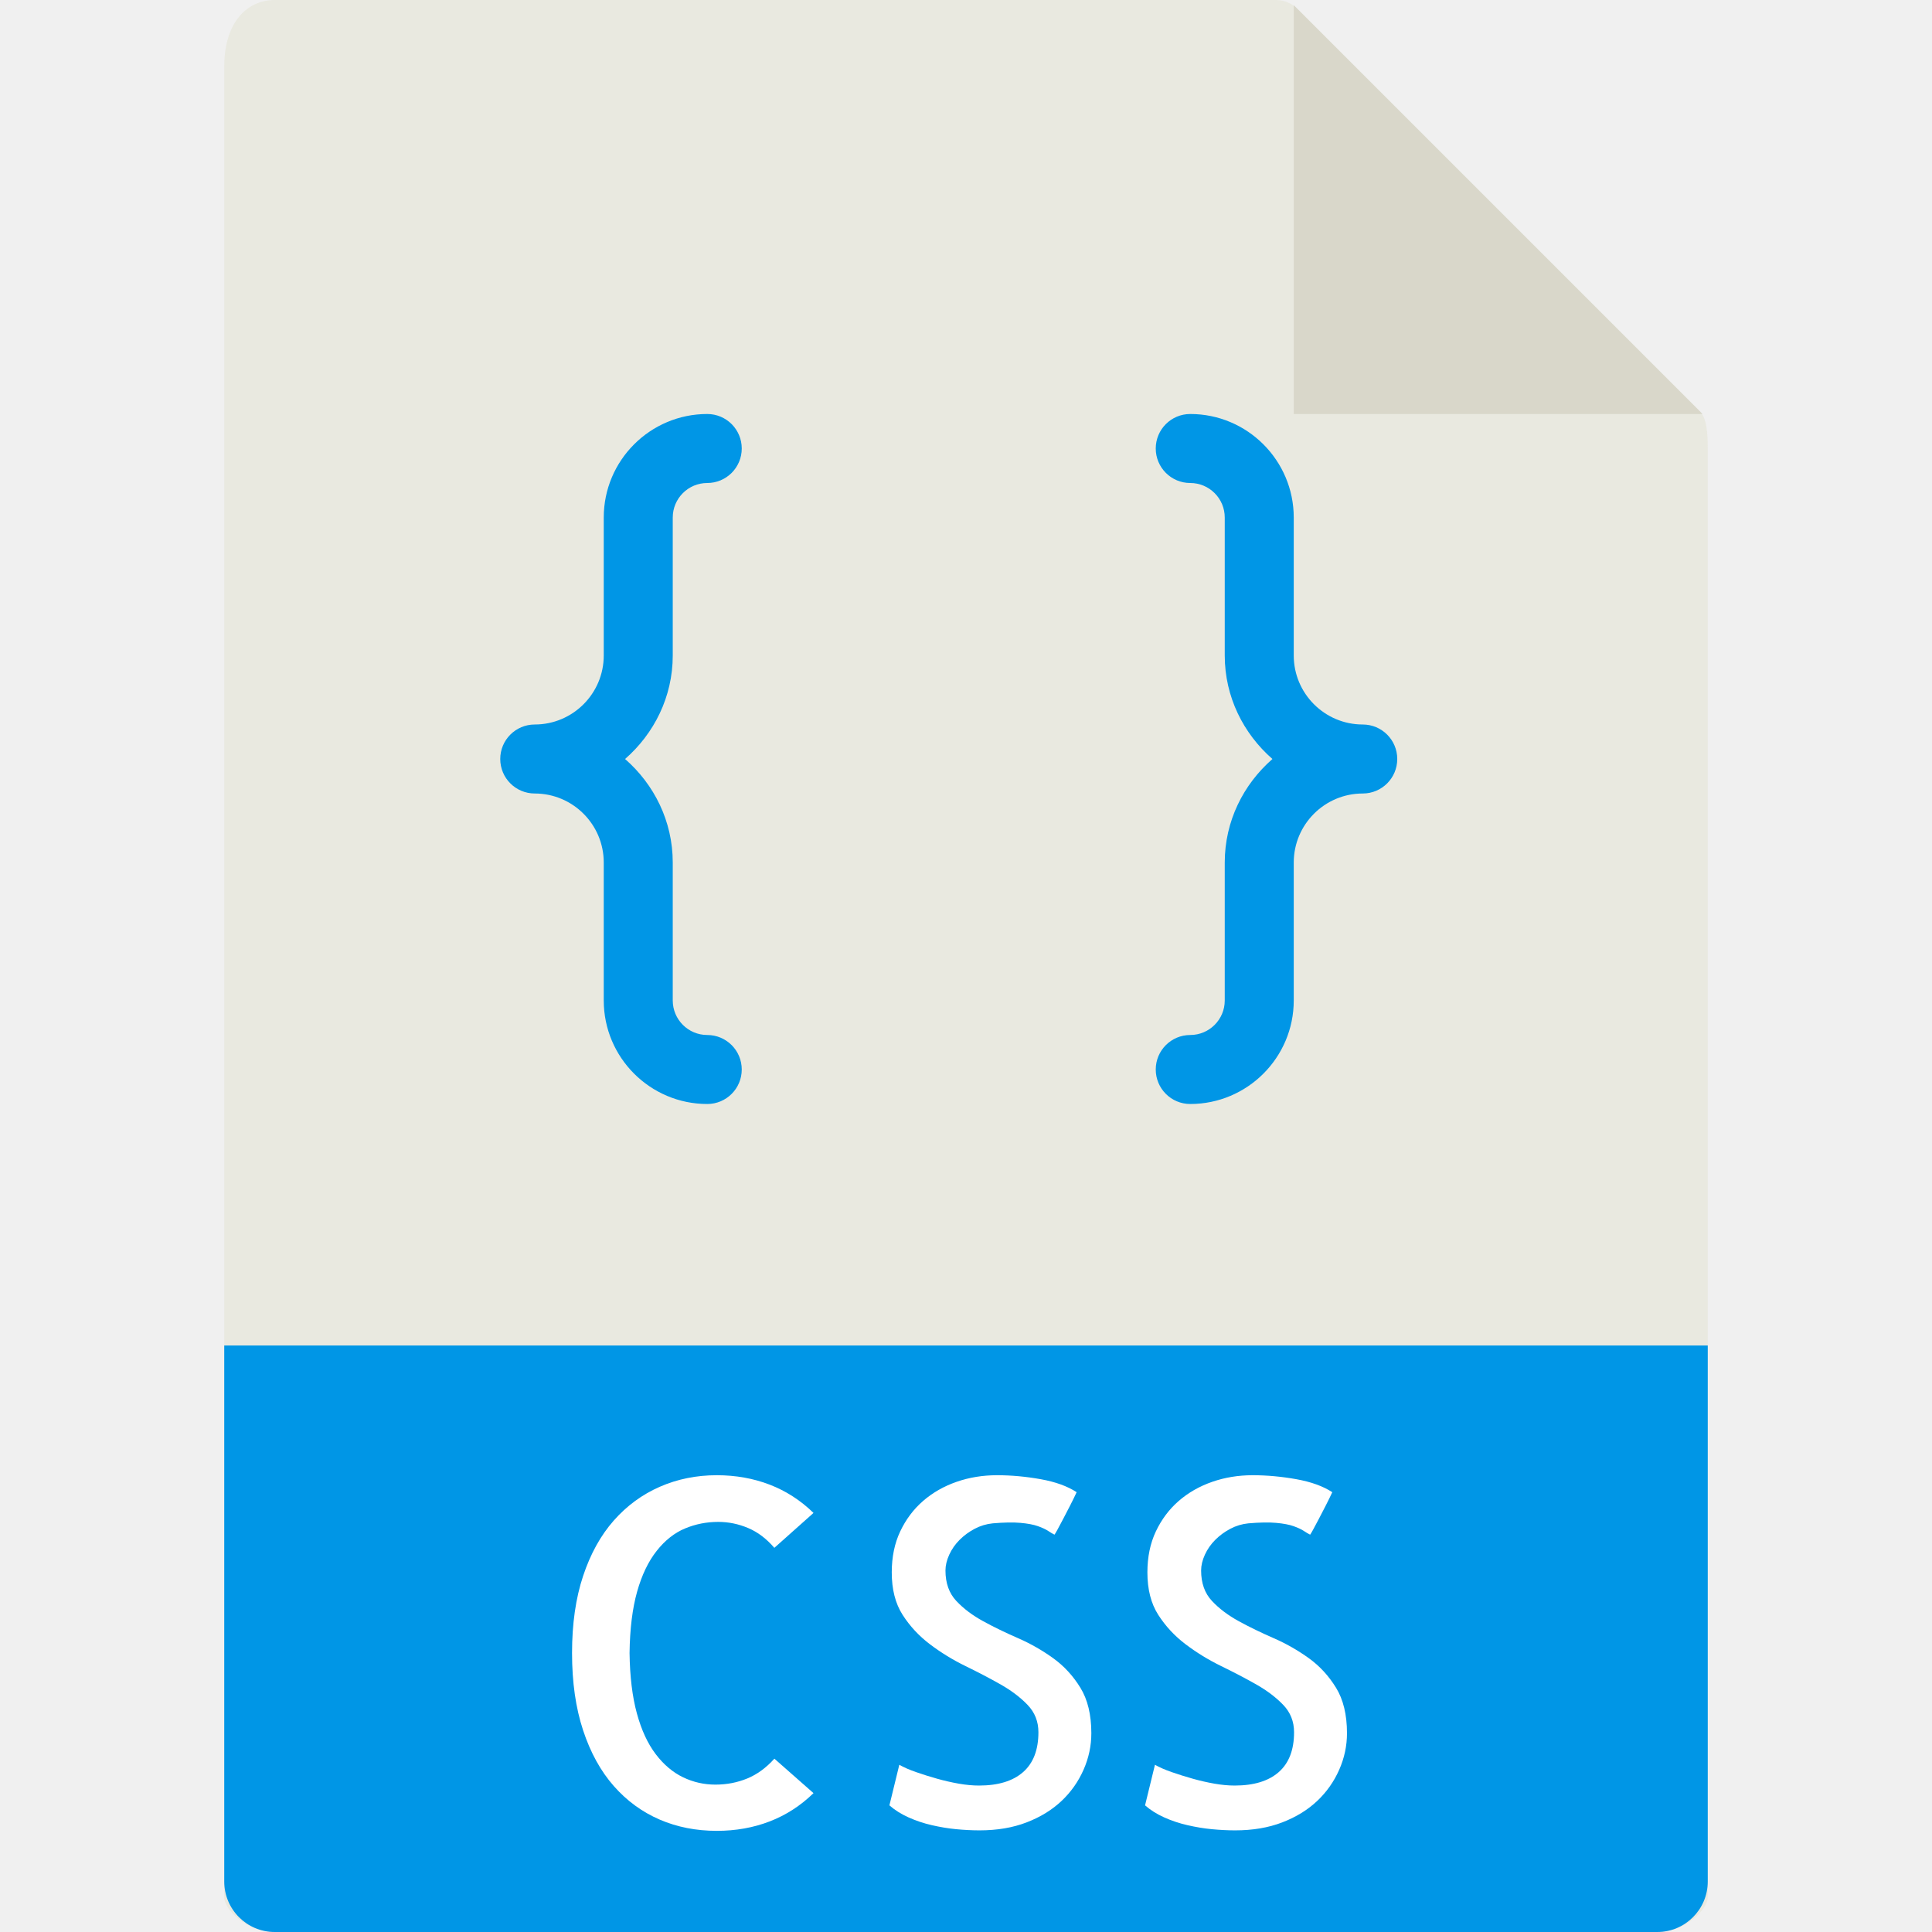
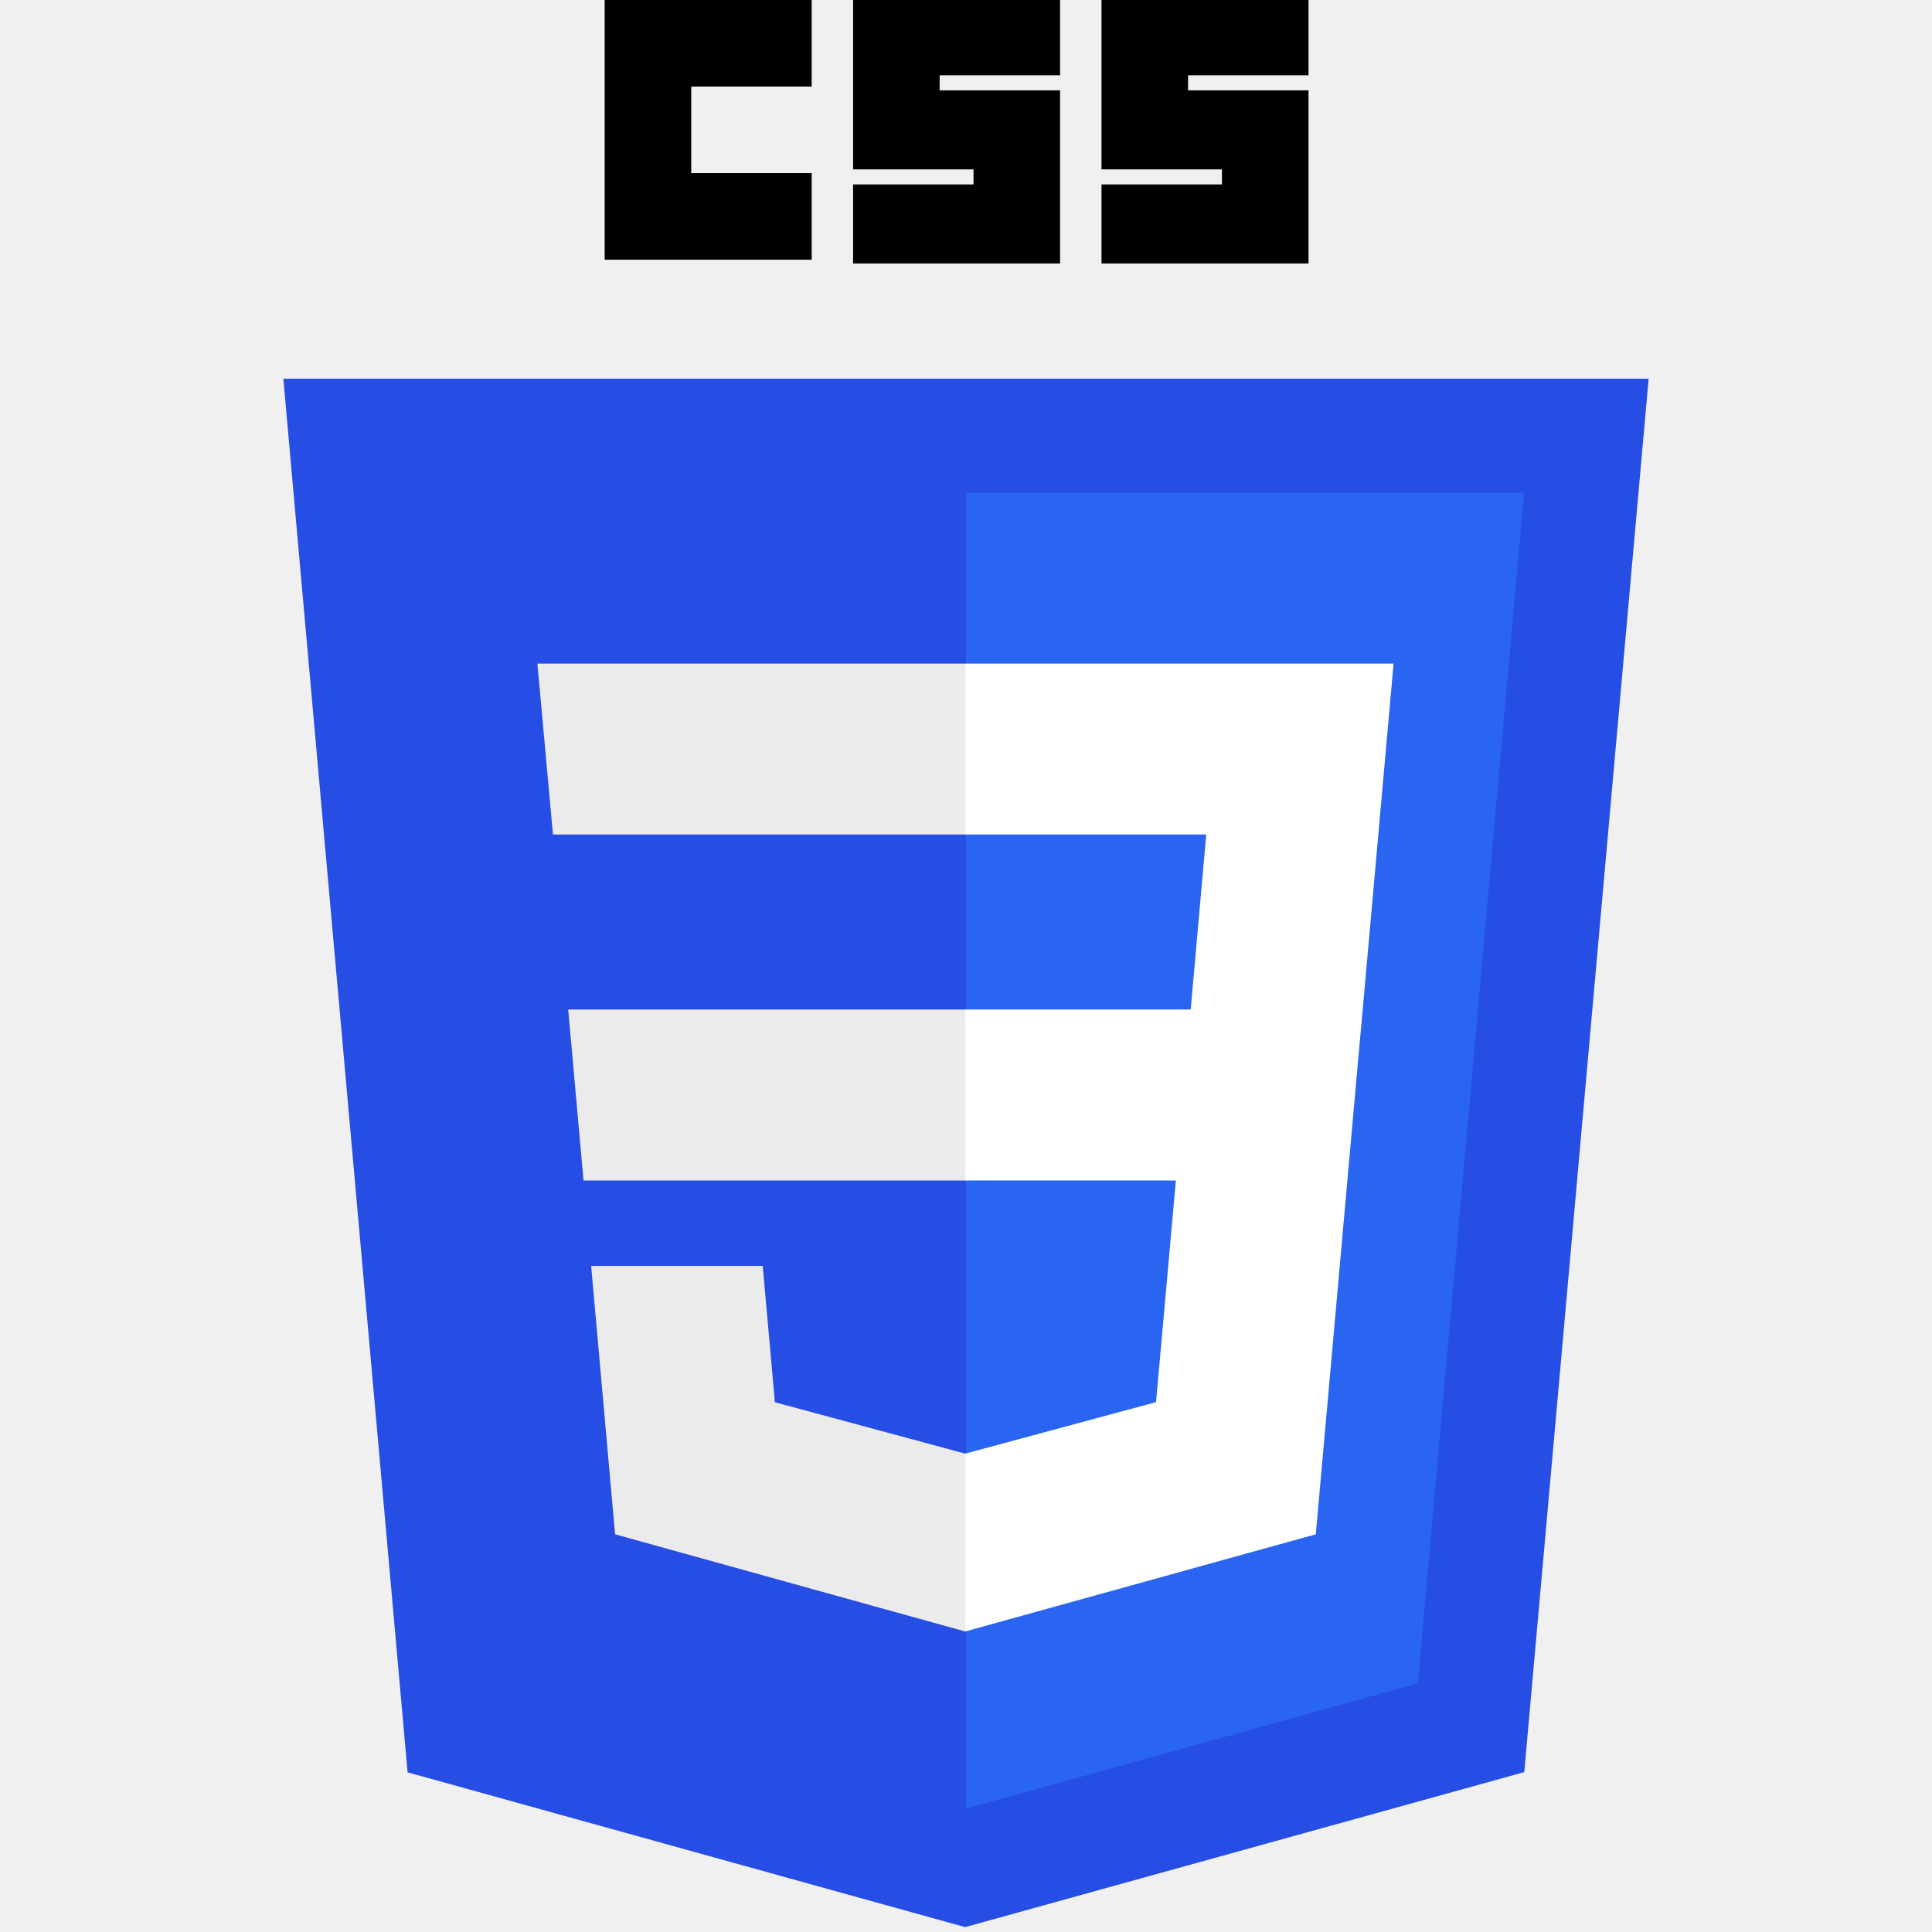
- <svg xmlns="http://www.w3.org/2000/svg" version="1.1" id="Capa_1" x="0px" y="0px" viewBox="0 0 56 56" style="enable-background:new 0 0 56 56;" xml:space="preserve">
+ <svg xmlns="http://www.w3.org/2000/svg" width="361px" height="361px" viewBox="-52.5 0 361 361" version="1.1" preserveAspectRatio="xMidYMid">
  <g>
-     <path style="fill:#E9E9E0;" d="M36.985,0H7.963C7.155,0,6.5,0.655,6.5,1.926V55c0,0.345,0.655,1,1.463,1h40.074   c0.808,0,1.463-0.655,1.463-1V12.978c0-0.696-0.093-0.92-0.257-1.085L37.607,0.257C37.442,0.093,37.218,0,36.985,0z" />
-     <polygon style="fill:#D9D7CA;" points="37.5,0.151 37.5,12 49.349,12  " />
-     <path style="fill:#0096E6;" d="M48.037,56H7.963C7.155,56,6.5,55.345,6.5,54.537V39h43v15.537C49.5,55.345,48.845,56,48.037,56z" />
-     <g>
-       <path style="fill:#FFFFFF;" d="M23.58,51.975c-0.374,0.364-0.798,0.638-1.271,0.82s-0.984,0.273-1.531,0.273    c-0.602,0-1.155-0.109-1.661-0.328s-0.948-0.542-1.326-0.971s-0.675-0.966-0.889-1.613c-0.214-0.647-0.321-1.395-0.321-2.242    s0.107-1.593,0.321-2.235c0.214-0.643,0.511-1.178,0.889-1.606s0.822-0.754,1.333-0.978s1.062-0.335,1.654-0.335    c0.547,0,1.058,0.091,1.531,0.273s0.897,0.456,1.271,0.82l-1.135,1.012c-0.228-0.265-0.48-0.456-0.759-0.574    s-0.567-0.178-0.868-0.178c-0.337,0-0.658,0.063-0.964,0.191s-0.579,0.344-0.82,0.649s-0.431,0.699-0.567,1.183    s-0.21,1.075-0.219,1.777c0.009,0.684,0.08,1.267,0.212,1.75s0.314,0.877,0.547,1.183s0.497,0.528,0.793,0.67    s0.608,0.212,0.937,0.212s0.636-0.06,0.923-0.178s0.549-0.31,0.786-0.574L23.58,51.975z" />
-       <path style="fill:#FFFFFF;" d="M31.633,50.238c0,0.364-0.075,0.718-0.226,1.06s-0.362,0.643-0.636,0.902s-0.61,0.467-1.012,0.622    s-0.856,0.232-1.367,0.232c-0.219,0-0.444-0.012-0.677-0.034s-0.467-0.062-0.704-0.116s-0.463-0.13-0.677-0.226    s-0.398-0.212-0.554-0.349l0.287-1.176c0.128,0.073,0.289,0.144,0.485,0.212s0.398,0.132,0.608,0.191s0.419,0.107,0.629,0.144    s0.405,0.055,0.588,0.055c0.556,0,0.982-0.13,1.278-0.39s0.444-0.645,0.444-1.155c0-0.31-0.104-0.574-0.314-0.793    s-0.472-0.417-0.786-0.595s-0.654-0.355-1.019-0.533s-0.706-0.388-1.025-0.629s-0.583-0.526-0.793-0.854s-0.314-0.738-0.314-1.23    c0-0.446,0.082-0.843,0.246-1.189s0.385-0.641,0.663-0.882s0.602-0.426,0.971-0.554s0.759-0.191,1.169-0.191    c0.419,0,0.843,0.039,1.271,0.116s0.774,0.203,1.039,0.376c-0.055,0.118-0.118,0.248-0.191,0.39s-0.142,0.273-0.205,0.396    c-0.063,0.123-0.118,0.226-0.164,0.308s-0.073,0.128-0.082,0.137c-0.055-0.027-0.116-0.063-0.185-0.109s-0.166-0.091-0.294-0.137    s-0.296-0.077-0.506-0.096s-0.479-0.014-0.807,0.014c-0.183,0.019-0.355,0.07-0.52,0.157s-0.31,0.193-0.438,0.321    s-0.228,0.271-0.301,0.431s-0.109,0.313-0.109,0.458c0,0.364,0.104,0.658,0.314,0.882s0.47,0.419,0.779,0.588    s0.647,0.333,1.012,0.492s0.704,0.354,1.019,0.581s0.576,0.513,0.786,0.854S31.633,49.7,31.633,50.238z" />
-       <path style="fill:#FFFFFF;" d="M39.043,50.238c0,0.364-0.075,0.718-0.226,1.06s-0.362,0.643-0.636,0.902s-0.61,0.467-1.012,0.622    s-0.856,0.232-1.367,0.232c-0.219,0-0.444-0.012-0.677-0.034s-0.467-0.062-0.704-0.116s-0.463-0.13-0.677-0.226    s-0.398-0.212-0.554-0.349l0.287-1.176c0.128,0.073,0.289,0.144,0.485,0.212s0.398,0.132,0.608,0.191s0.419,0.107,0.629,0.144    s0.405,0.055,0.588,0.055c0.556,0,0.982-0.13,1.278-0.39s0.444-0.645,0.444-1.155c0-0.31-0.104-0.574-0.314-0.793    s-0.472-0.417-0.786-0.595s-0.654-0.355-1.019-0.533s-0.706-0.388-1.025-0.629s-0.583-0.526-0.793-0.854s-0.314-0.738-0.314-1.23    c0-0.446,0.082-0.843,0.246-1.189s0.385-0.641,0.663-0.882s0.602-0.426,0.971-0.554s0.759-0.191,1.169-0.191    c0.419,0,0.843,0.039,1.271,0.116s0.774,0.203,1.039,0.376c-0.055,0.118-0.118,0.248-0.191,0.39s-0.142,0.273-0.205,0.396    s-0.118,0.226-0.164,0.308s-0.073,0.128-0.082,0.137c-0.055-0.027-0.116-0.063-0.185-0.109s-0.166-0.091-0.294-0.137    s-0.296-0.077-0.506-0.096s-0.479-0.014-0.807,0.014c-0.183,0.019-0.355,0.07-0.52,0.157s-0.31,0.193-0.438,0.321    s-0.228,0.271-0.301,0.431s-0.109,0.313-0.109,0.458c0,0.364,0.104,0.658,0.314,0.882s0.47,0.419,0.779,0.588    s0.647,0.333,1.012,0.492s0.704,0.354,1.019,0.581s0.576,0.513,0.786,0.854S39.043,49.7,39.043,50.238z" />
-     </g>
-     <g>
-       <path style="fill:#0096E6;" d="M19.5,19v-4c0-0.551,0.448-1,1-1c0.553,0,1-0.448,1-1s-0.447-1-1-1c-1.654,0-3,1.346-3,3v4    c0,1.103-0.897,2-2,2c-0.553,0-1,0.448-1,1s0.447,1,1,1c1.103,0,2,0.897,2,2v4c0,1.654,1.346,3,3,3c0.553,0,1-0.448,1-1    s-0.447-1-1-1c-0.552,0-1-0.449-1-1v-4c0-1.2-0.542-2.266-1.382-3C18.958,21.266,19.5,20.2,19.5,19z" />
-       <path style="fill:#0096E6;" d="M39.5,21c-1.103,0-2-0.897-2-2v-4c0-1.654-1.346-3-3-3c-0.553,0-1,0.448-1,1s0.447,1,1,1    c0.552,0,1,0.449,1,1v4c0,1.2,0.542,2.266,1.382,3c-0.84,0.734-1.382,1.8-1.382,3v4c0,0.551-0.448,1-1,1c-0.553,0-1,0.448-1,1    s0.447,1,1,1c1.654,0,3-1.346,3-3v-4c0-1.103,0.897-2,2-2c0.553,0,1-0.448,1-1S40.053,21,39.5,21z" />
-     </g>
+     <path d="M127.844,360.088 L23.662,331.166 L0.445,70.766 L255.555,70.766 L232.314,331.125 L127.844,360.088 L127.844,360.088 Z" fill="#264DE4" />
+     <path d="M212.417,314.547 L232.278,92.057 L128,92.057 L128,337.95 L212.417,314.547 L212.417,314.547 Z" fill="#2965F1" />
+     <path d="M53.669,188.636 L56.531,220.573 L128,220.573 L128,188.636 L53.669,188.636 L53.669,188.636 Z" fill="#EBEBEB" />
+     <path d="M47.917,123.995 L50.82,155.932 L128,155.932 L128,123.995 L47.917,123.995 L47.917,123.995 Z" fill="#EBEBEB" />
+     <path d="M128,271.58 L127.86,271.617 L92.292,262.013 L90.018,236.542 L57.958,236.542 L62.432,286.688 L127.853,304.849 L128,304.808 L128,271.58 L128,271.58 Z" fill="#EBEBEB" />
+     <path d="M60.484,0 L99.165,0 L99.165,16.176 L76.659,16.176 L76.659,32.352 L99.165,32.352 L99.165,48.527 L60.484,48.527 L60.484,0 L60.484,0 Z" fill="#000000" />
+     <path d="M106.901,0 L145.582,0 L145.582,14.066 L123.077,14.066 L123.077,16.879 L145.582,16.879 L145.582,49.231 L106.901,49.231 L106.901,34.462 L129.407,34.462 L129.407,31.648 L106.901,31.648 L106.901,0 L106.901,0 Z" fill="#000000" />
+     <path d="M153.319,0 L192,0 L192,14.066 L169.495,14.066 L169.495,16.879 L192,16.879 L192,49.231 L153.319,49.231 L153.319,34.462 L175.824,34.462 L175.824,31.648 L153.319,31.648 L153.319,0 L153.319,0 Z" fill="#000000" />
+     <path d="M202.127,188.636 L207.892,123.995 L127.89,123.995 L127.89,155.932 L172.892,155.932 L169.986,188.636 L127.89,188.636 L127.89,220.573 L167.217,220.573 L163.509,261.993 L127.89,271.607 L127.89,304.833 L193.362,286.688 L193.843,281.292 L201.348,197.212 L202.127,188.636 L202.127,188.636 Z" fill="#FFFFFF" />
  </g>
-   <g>
- </g>
-   <g>
- </g>
-   <g>
- </g>
-   <g>
- </g>
-   <g>
- </g>
-   <g>
- </g>
-   <g>
- </g>
-   <g>
- </g>
-   <g>
- </g>
-   <g>
- </g>
-   <g>
- </g>
-   <g>
- </g>
-   <g>
- </g>
-   <g>
- </g>
-   <g>
- </g>
</svg>
